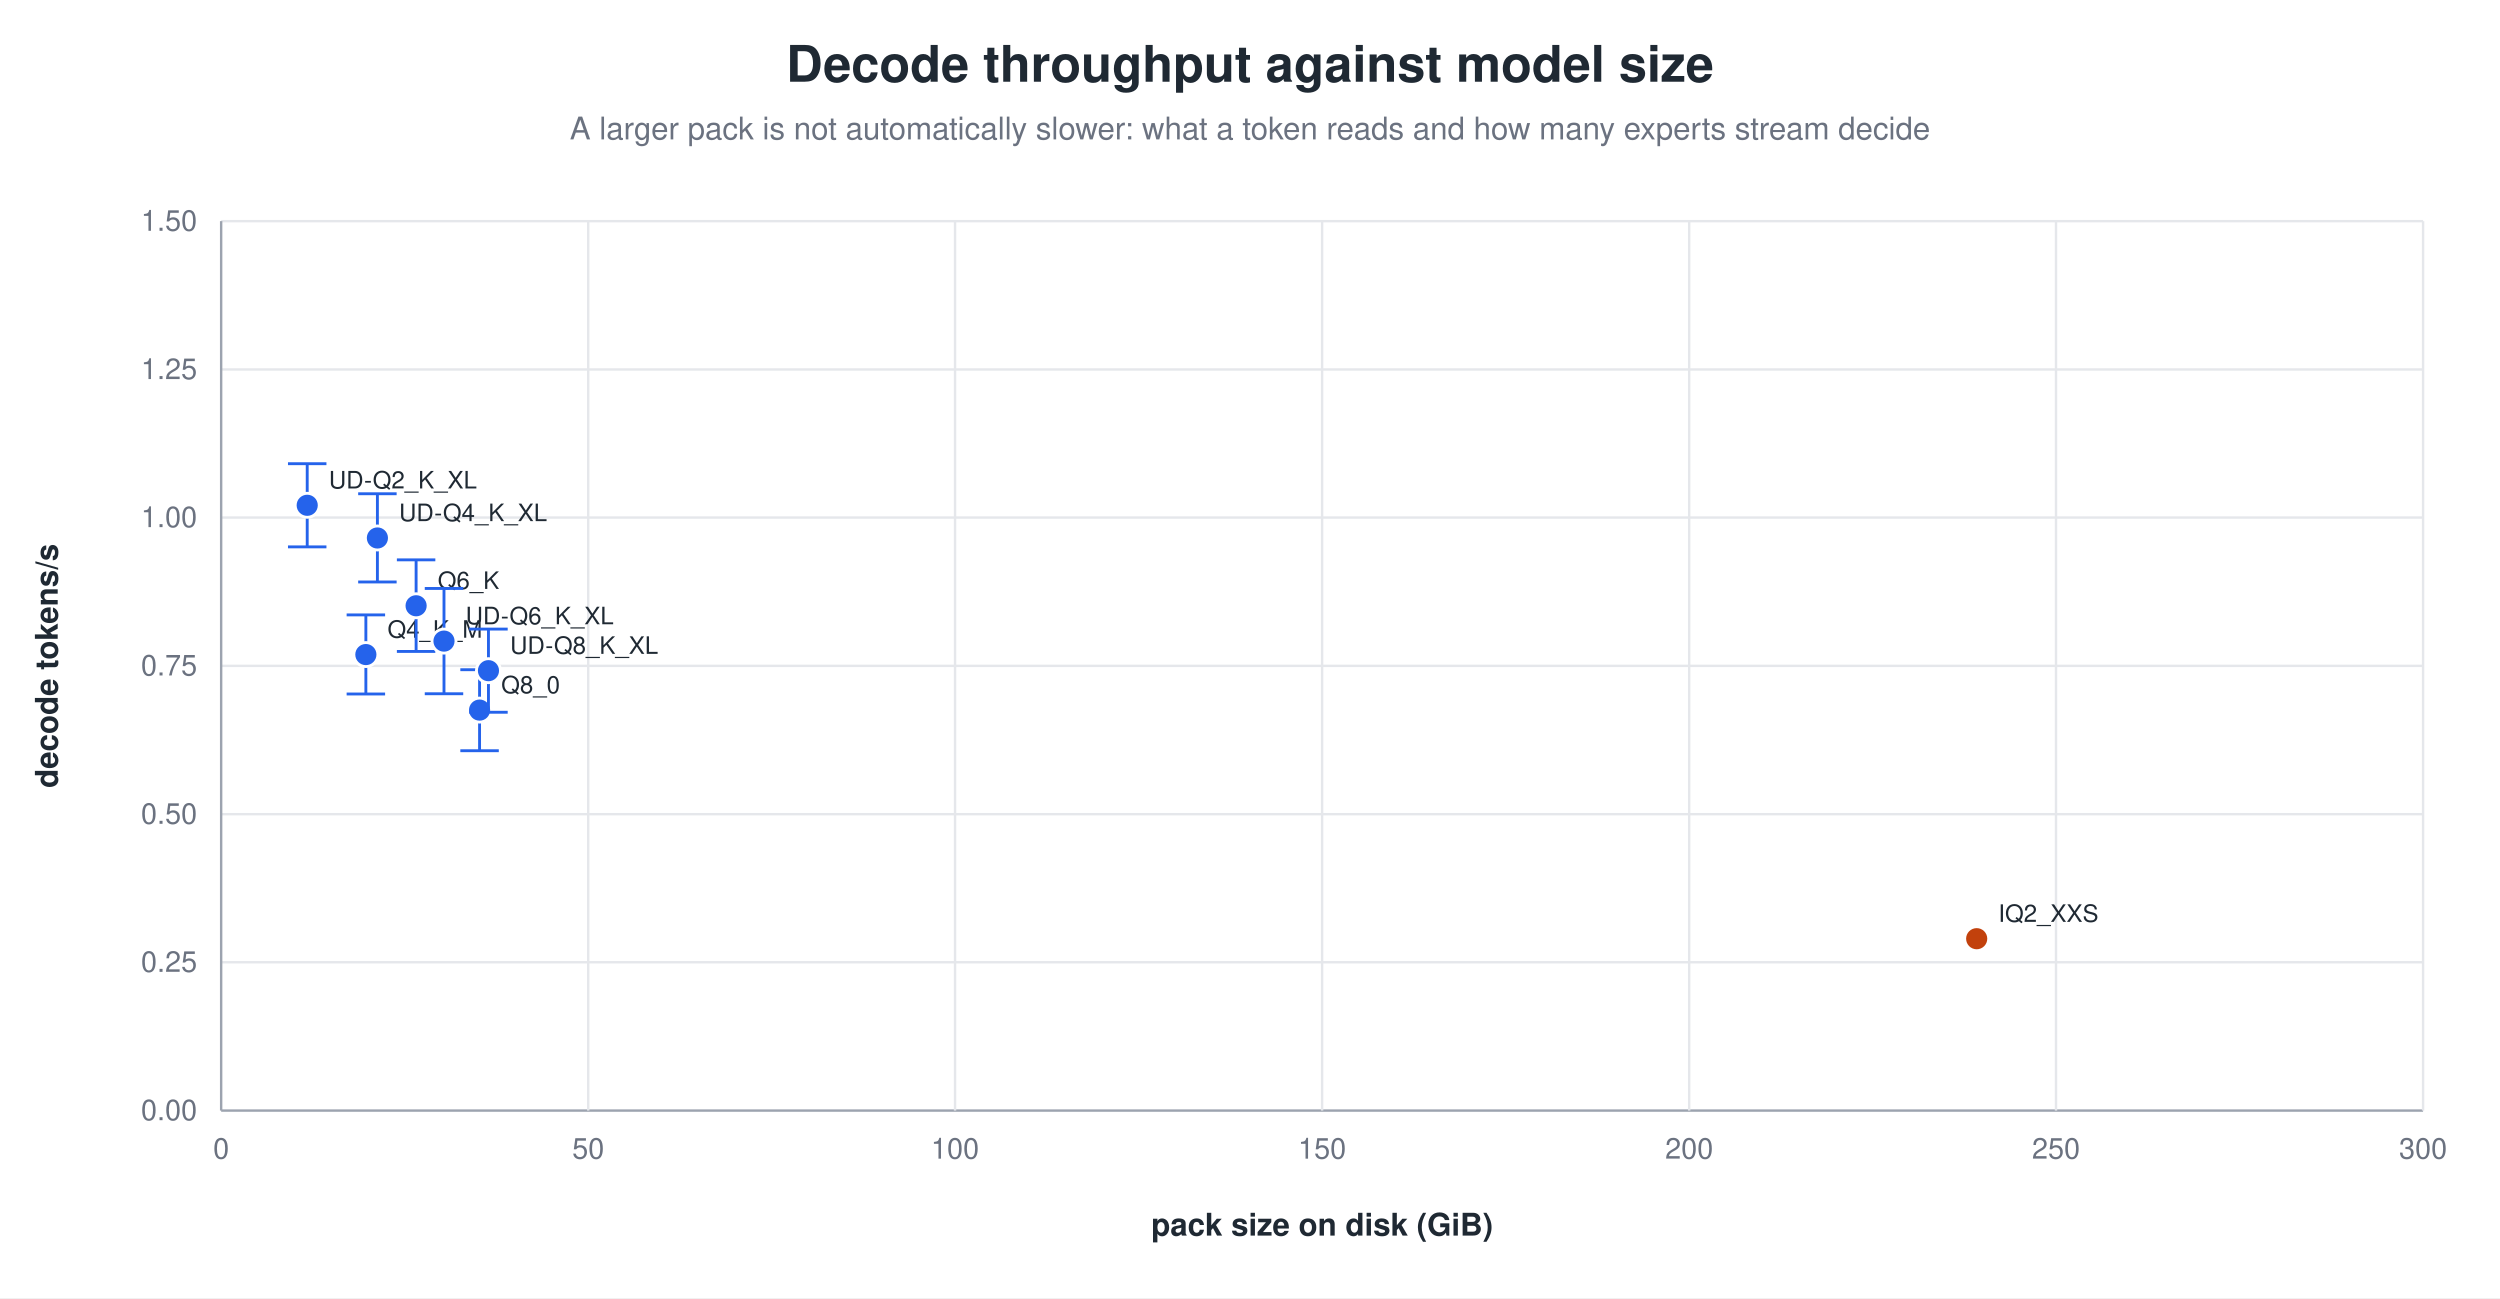
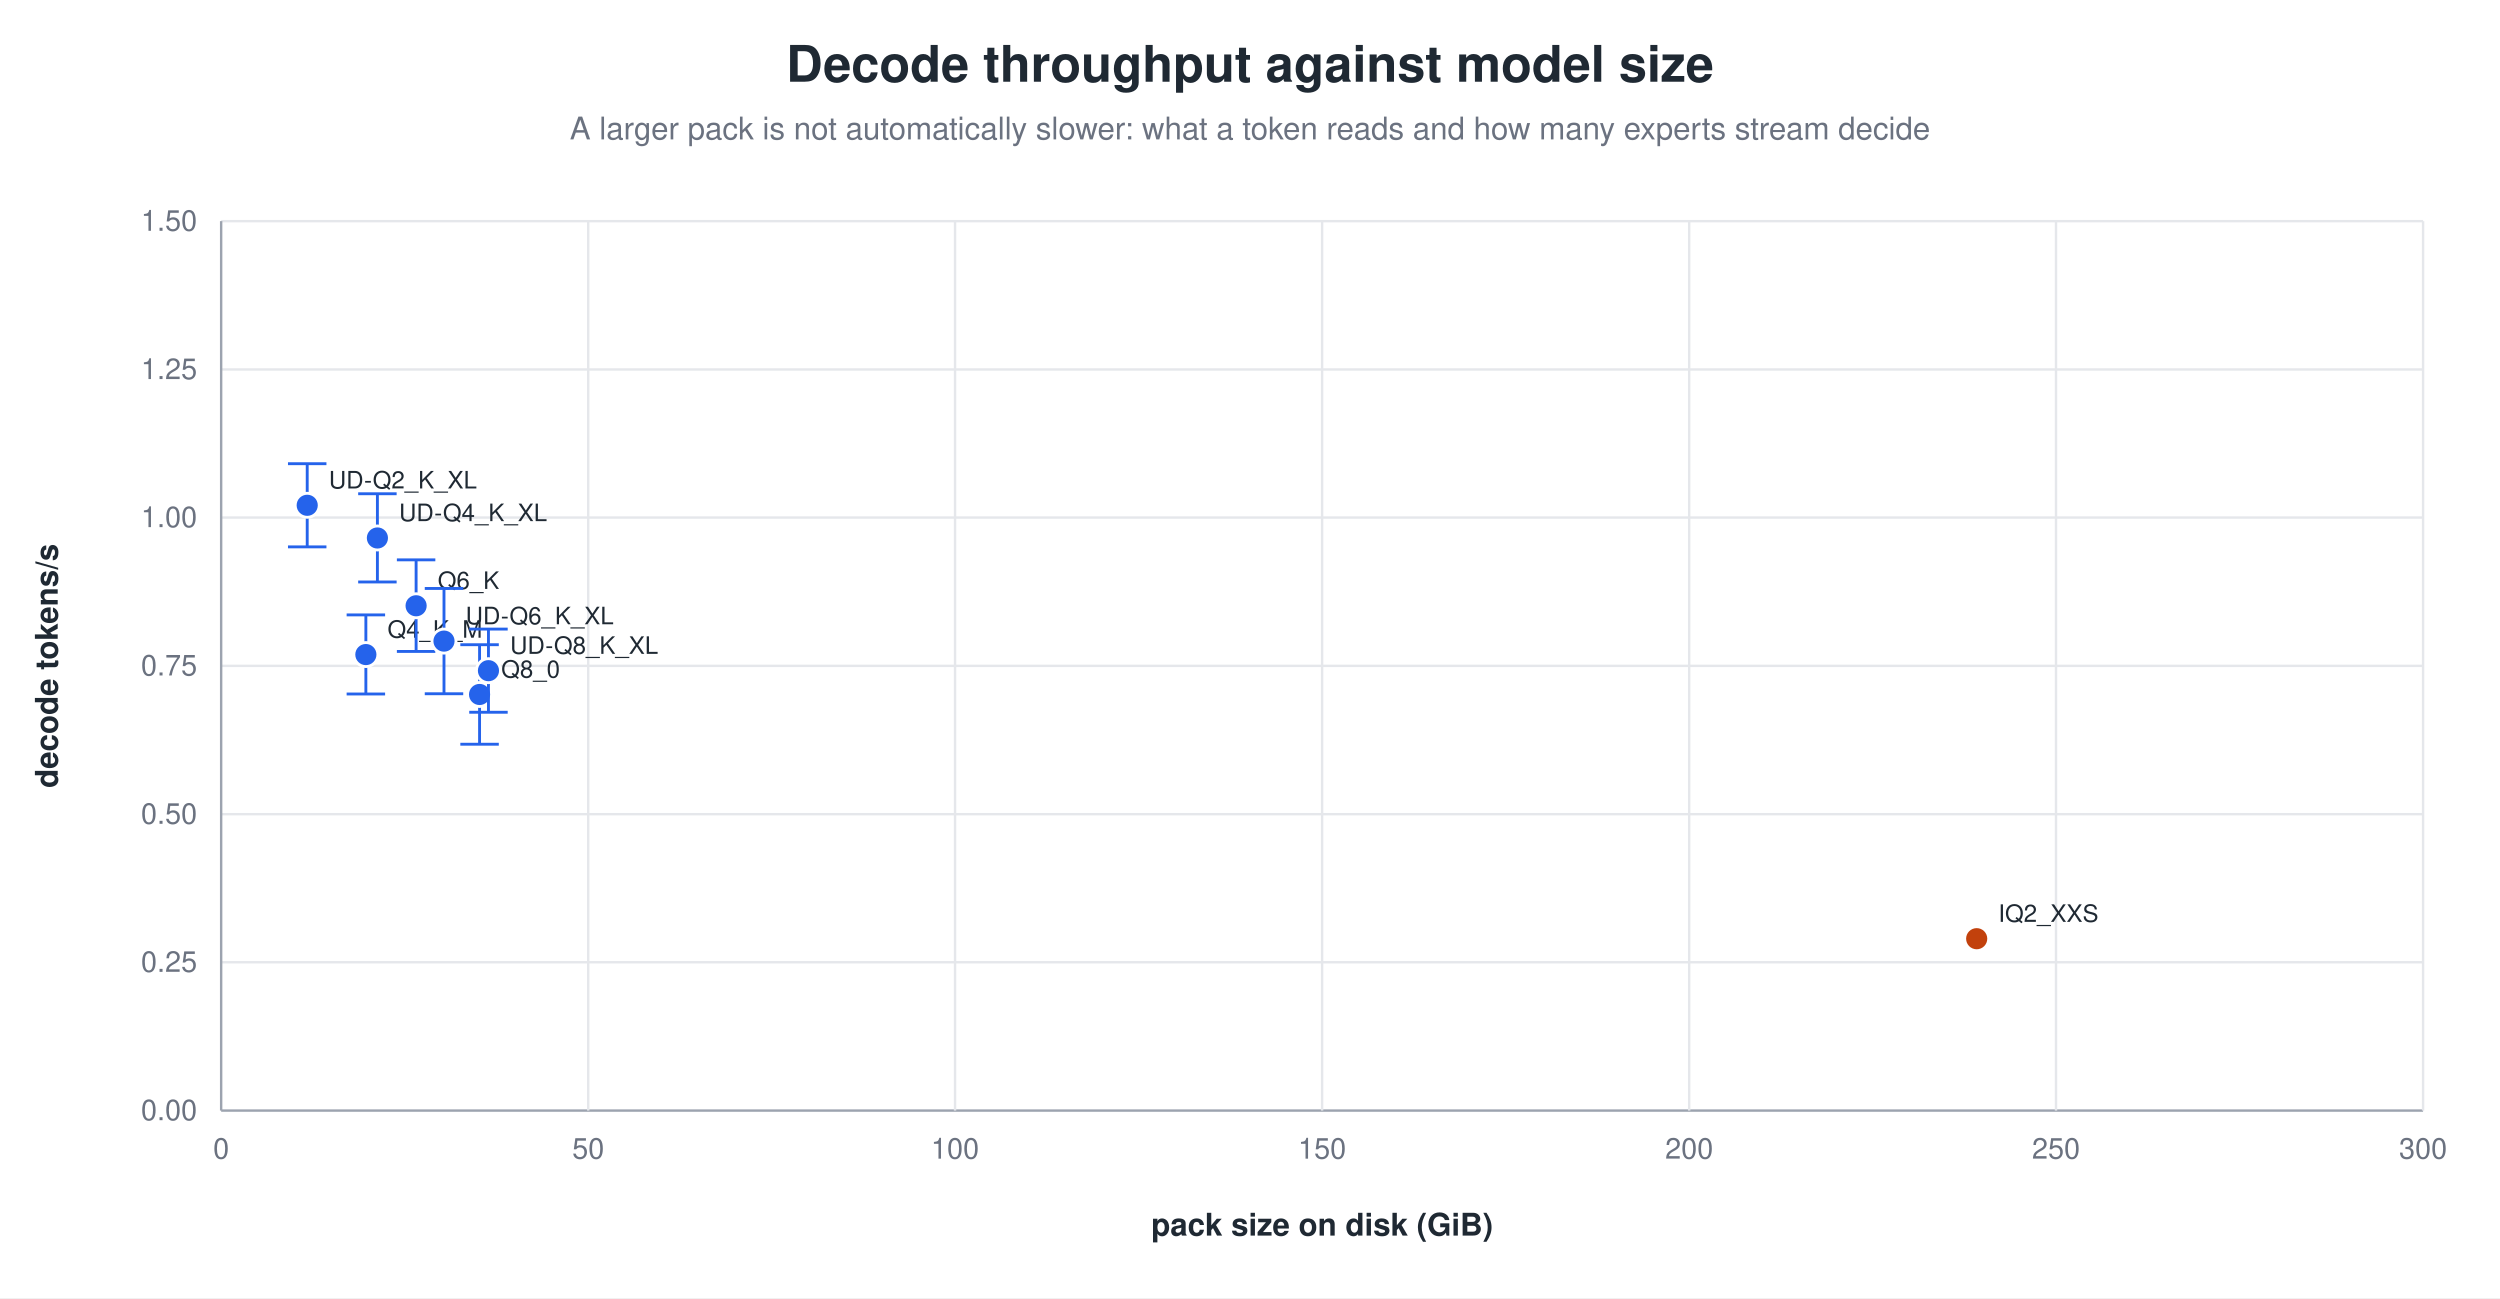
<svg xmlns="http://www.w3.org/2000/svg" width="1040" height="540" viewBox="0 0 1040 540" role="img" aria-label="Decode throughput against model size">
  <rect width="1040" height="540" fill="white" />
  <text x="520.0" y="34" text-anchor="middle" font-family="Helvetica, Arial, sans-serif" font-size="21" font-weight="600" fill="#1f2933">Decode throughput against model size</text>
  <text x="520.0" y="58" text-anchor="middle" font-family="Helvetica, Arial, sans-serif" font-size="13" fill="#6b7280">A larger pack is not automatically slower: what a token reads and how many experts stream decide</text>
  <line x1="92.0" y1="462.0" x2="1008.0" y2="462.0" stroke="#9ca3af" stroke-width="1.0" />
  <text x="82.0" y="466.0" text-anchor="end" font-family="Helvetica, Arial, sans-serif" font-size="12" fill="#6b7280" font-weight="400">0.00</text>
  <line x1="92.0" y1="400.3" x2="1008.0" y2="400.3" stroke="#e5e7eb" stroke-width="1.0" />
  <text x="82.0" y="404.3" text-anchor="end" font-family="Helvetica, Arial, sans-serif" font-size="12" fill="#6b7280" font-weight="400">0.25</text>
  <line x1="92.0" y1="338.7" x2="1008.0" y2="338.7" stroke="#e5e7eb" stroke-width="1.0" />
  <text x="82.0" y="342.7" text-anchor="end" font-family="Helvetica, Arial, sans-serif" font-size="12" fill="#6b7280" font-weight="400">0.50</text>
  <line x1="92.0" y1="277.0" x2="1008.0" y2="277.0" stroke="#e5e7eb" stroke-width="1.0" />
  <text x="82.0" y="281.0" text-anchor="end" font-family="Helvetica, Arial, sans-serif" font-size="12" fill="#6b7280" font-weight="400">0.75</text>
  <line x1="92.0" y1="215.3" x2="1008.0" y2="215.3" stroke="#e5e7eb" stroke-width="1.0" />
  <text x="82.0" y="219.3" text-anchor="end" font-family="Helvetica, Arial, sans-serif" font-size="12" fill="#6b7280" font-weight="400">1.00</text>
  <line x1="92.0" y1="153.7" x2="1008.0" y2="153.7" stroke="#e5e7eb" stroke-width="1.0" />
  <text x="82.0" y="157.7" text-anchor="end" font-family="Helvetica, Arial, sans-serif" font-size="12" fill="#6b7280" font-weight="400">1.25</text>
  <line x1="92.0" y1="92.0" x2="1008.0" y2="92.0" stroke="#e5e7eb" stroke-width="1.0" />
  <text x="82.0" y="96.0" text-anchor="end" font-family="Helvetica, Arial, sans-serif" font-size="12" fill="#6b7280" font-weight="400">1.50</text>
  <line x1="92.0" y1="92.0" x2="92.0" y2="462.0" stroke="#9ca3af" stroke-width="1.0" />
  <text x="92.0" y="482.0" text-anchor="middle" font-family="Helvetica, Arial, sans-serif" font-size="12" fill="#6b7280" font-weight="400">0</text>
  <line x1="244.7" y1="92.0" x2="244.7" y2="462.0" stroke="#e5e7eb" stroke-width="1.0" />
  <text x="244.7" y="482.0" text-anchor="middle" font-family="Helvetica, Arial, sans-serif" font-size="12" fill="#6b7280" font-weight="400">50</text>
  <line x1="397.3" y1="92.0" x2="397.3" y2="462.0" stroke="#e5e7eb" stroke-width="1.0" />
  <text x="397.3" y="482.0" text-anchor="middle" font-family="Helvetica, Arial, sans-serif" font-size="12" fill="#6b7280" font-weight="400">100</text>
  <line x1="550.0" y1="92.0" x2="550.0" y2="462.0" stroke="#e5e7eb" stroke-width="1.0" />
  <text x="550.0" y="482.0" text-anchor="middle" font-family="Helvetica, Arial, sans-serif" font-size="12" fill="#6b7280" font-weight="400">150</text>
  <line x1="702.7" y1="92.0" x2="702.7" y2="462.0" stroke="#e5e7eb" stroke-width="1.0" />
  <text x="702.7" y="482.0" text-anchor="middle" font-family="Helvetica, Arial, sans-serif" font-size="12" fill="#6b7280" font-weight="400">200</text>
  <line x1="855.3" y1="92.0" x2="855.3" y2="462.0" stroke="#e5e7eb" stroke-width="1.0" />
  <text x="855.3" y="482.0" text-anchor="middle" font-family="Helvetica, Arial, sans-serif" font-size="12" fill="#6b7280" font-weight="400">250</text>
  <line x1="1008.0" y1="92.0" x2="1008.0" y2="462.0" stroke="#e5e7eb" stroke-width="1.0" />
  <text x="1008.0" y="482.0" text-anchor="middle" font-family="Helvetica, Arial, sans-serif" font-size="12" fill="#6b7280" font-weight="400">300</text>
  <text x="24.0" y="277.0" text-anchor="middle" font-family="Helvetica, Arial, sans-serif" font-size="13" fill="#1f2933" font-weight="600" transform="rotate(-90.0 24.0 277.0)">decode tokens/s</text>
  <text x="550.0" y="514.0" text-anchor="middle" font-family="Helvetica, Arial, sans-serif" font-size="13" fill="#1f2933" font-weight="600">pack size on disk (GiB)</text>
  <line x1="152.2" y1="255.8" x2="152.2" y2="288.7" stroke="#2563eb" stroke-width="1.2" />
  <line x1="144.2" y1="255.8" x2="160.2" y2="255.8" stroke="#2563eb" stroke-width="1.2" />
  <line x1="144.2" y1="288.7" x2="160.2" y2="288.7" stroke="#2563eb" stroke-width="1.2" />
  <circle cx="152.2" cy="272.3" r="5.0" fill="#2563eb" stroke="white" stroke-width="1.2" opacity="1.00" />
  <text x="161.2" y="265.3" text-anchor="start" font-family="Helvetica, Arial, sans-serif" font-size="10" fill="#1f2933" font-weight="500">Q4_K_M</text>
  <line x1="173.1" y1="232.9" x2="173.1" y2="271.0" stroke="#2563eb" stroke-width="1.2" />
  <line x1="165.1" y1="232.9" x2="181.1" y2="232.9" stroke="#2563eb" stroke-width="1.2" />
  <line x1="165.1" y1="271.0" x2="181.1" y2="271.0" stroke="#2563eb" stroke-width="1.2" />
  <circle cx="173.1" cy="252.0" r="5.0" fill="#2563eb" stroke="white" stroke-width="1.2" opacity="1.00" />
  <text x="182.1" y="245.0" text-anchor="start" font-family="Helvetica, Arial, sans-serif" font-size="10" fill="#1f2933" font-weight="500">Q6_K</text>
-   <line x1="199.5" y1="278.6" x2="199.5" y2="312.3" stroke="#2563eb" stroke-width="1.2" />
-   <line x1="191.5" y1="278.6" x2="207.5" y2="278.6" stroke="#2563eb" stroke-width="1.2" />
-   <line x1="191.5" y1="312.3" x2="207.5" y2="312.3" stroke="#2563eb" stroke-width="1.2" />
-   <circle cx="199.5" cy="295.4" r="5.0" fill="#2563eb" stroke="white" stroke-width="1.2" opacity="1.00" />
-   <text x="208.5" y="288.4" text-anchor="start" font-family="Helvetica, Arial, sans-serif" font-size="10" fill="#1f2933" font-weight="500">Q8_0</text>
+   <line x1="199.5" y1="268.2" x2="199.5" y2="309.6" stroke="#2563eb" stroke-width="1.2" />
+   <line x1="191.5" y1="268.2" x2="207.5" y2="268.2" stroke="#2563eb" stroke-width="1.2" />
+   <line x1="191.5" y1="309.6" x2="207.5" y2="309.6" stroke="#2563eb" stroke-width="1.2" />
+   <circle cx="199.5" cy="288.9" r="5.0" fill="#2563eb" stroke="white" stroke-width="1.2" opacity="1.00" />
+   <text x="208.5" y="281.9" text-anchor="start" font-family="Helvetica, Arial, sans-serif" font-size="10" fill="#1f2933" font-weight="500">Q8_0</text>
  <line x1="127.8" y1="192.9" x2="127.8" y2="227.5" stroke="#2563eb" stroke-width="1.2" />
  <line x1="119.8" y1="192.9" x2="135.8" y2="192.9" stroke="#2563eb" stroke-width="1.2" />
  <line x1="119.8" y1="227.5" x2="135.8" y2="227.5" stroke="#2563eb" stroke-width="1.2" />
  <circle cx="127.8" cy="210.2" r="5.0" fill="#2563eb" stroke="white" stroke-width="1.2" opacity="1.00" />
  <text x="136.8" y="203.2" text-anchor="start" font-family="Helvetica, Arial, sans-serif" font-size="10" fill="#1f2933" font-weight="500">UD-Q2_K_XL</text>
  <line x1="157.0" y1="205.4" x2="157.0" y2="242.1" stroke="#2563eb" stroke-width="1.2" />
  <line x1="149.0" y1="205.4" x2="165.0" y2="205.4" stroke="#2563eb" stroke-width="1.2" />
  <line x1="149.0" y1="242.1" x2="165.0" y2="242.1" stroke="#2563eb" stroke-width="1.2" />
  <circle cx="157.0" cy="223.8" r="5.0" fill="#2563eb" stroke="white" stroke-width="1.2" opacity="1.00" />
  <text x="166.0" y="216.8" text-anchor="start" font-family="Helvetica, Arial, sans-serif" font-size="10" fill="#1f2933" font-weight="500">UD-Q4_K_XL</text>
  <line x1="184.7" y1="244.8" x2="184.7" y2="288.6" stroke="#2563eb" stroke-width="1.2" />
  <line x1="176.7" y1="244.8" x2="192.7" y2="244.8" stroke="#2563eb" stroke-width="1.2" />
  <line x1="176.7" y1="288.6" x2="192.7" y2="288.6" stroke="#2563eb" stroke-width="1.2" />
  <circle cx="184.7" cy="266.7" r="5.0" fill="#2563eb" stroke="white" stroke-width="1.2" opacity="1.00" />
  <text x="193.7" y="259.7" text-anchor="start" font-family="Helvetica, Arial, sans-serif" font-size="10" fill="#1f2933" font-weight="500">UD-Q6_K_XL</text>
  <line x1="203.2" y1="261.7" x2="203.2" y2="296.3" stroke="#2563eb" stroke-width="1.2" />
  <line x1="195.2" y1="261.7" x2="211.2" y2="261.7" stroke="#2563eb" stroke-width="1.2" />
  <line x1="195.2" y1="296.3" x2="211.2" y2="296.3" stroke="#2563eb" stroke-width="1.2" />
  <circle cx="203.2" cy="279.0" r="5.0" fill="#2563eb" stroke="white" stroke-width="1.2" opacity="1.00" />
  <text x="212.2" y="272.0" text-anchor="start" font-family="Helvetica, Arial, sans-serif" font-size="10" fill="#1f2933" font-weight="500">UD-Q8_K_XL</text>
  <circle cx="822.3" cy="390.5" r="5.0" fill="#c2410c" stroke="white" stroke-width="1.2" opacity="1.00" />
  <text x="831.3" y="383.5" text-anchor="start" font-family="Helvetica, Arial, sans-serif" font-size="10" fill="#1f2933" font-weight="500">IQ2_XXS</text>
</svg>
